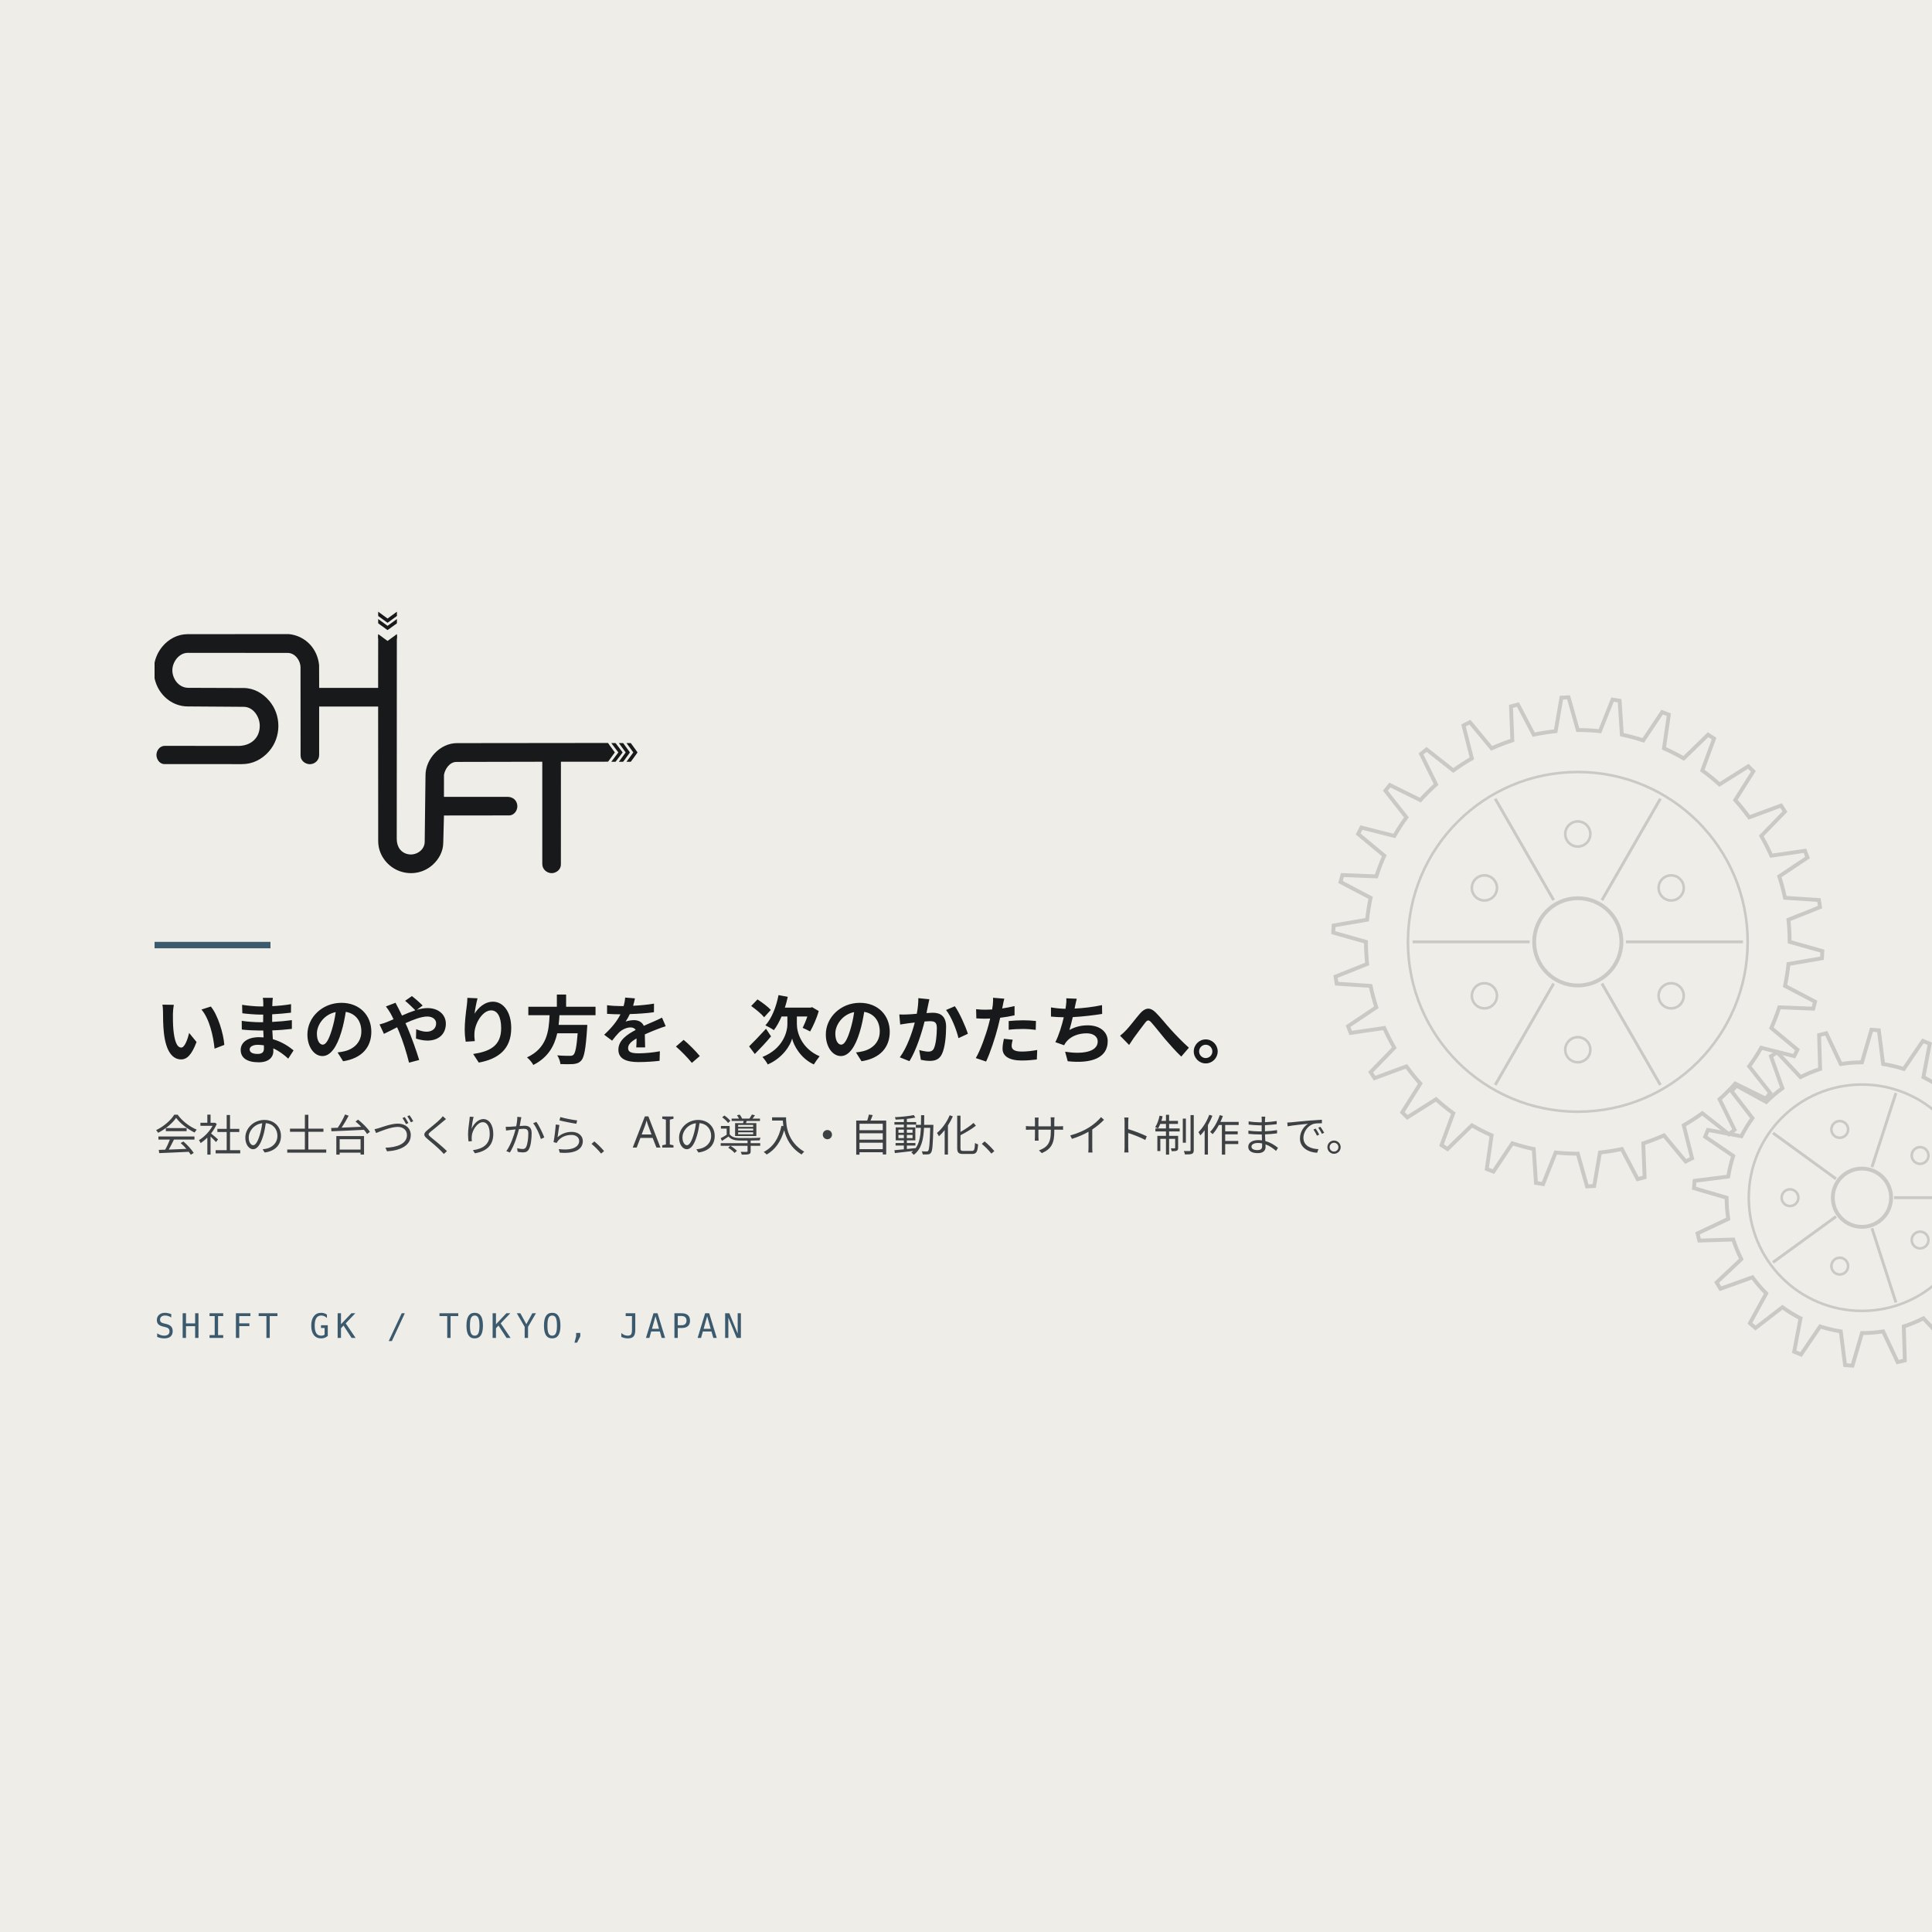
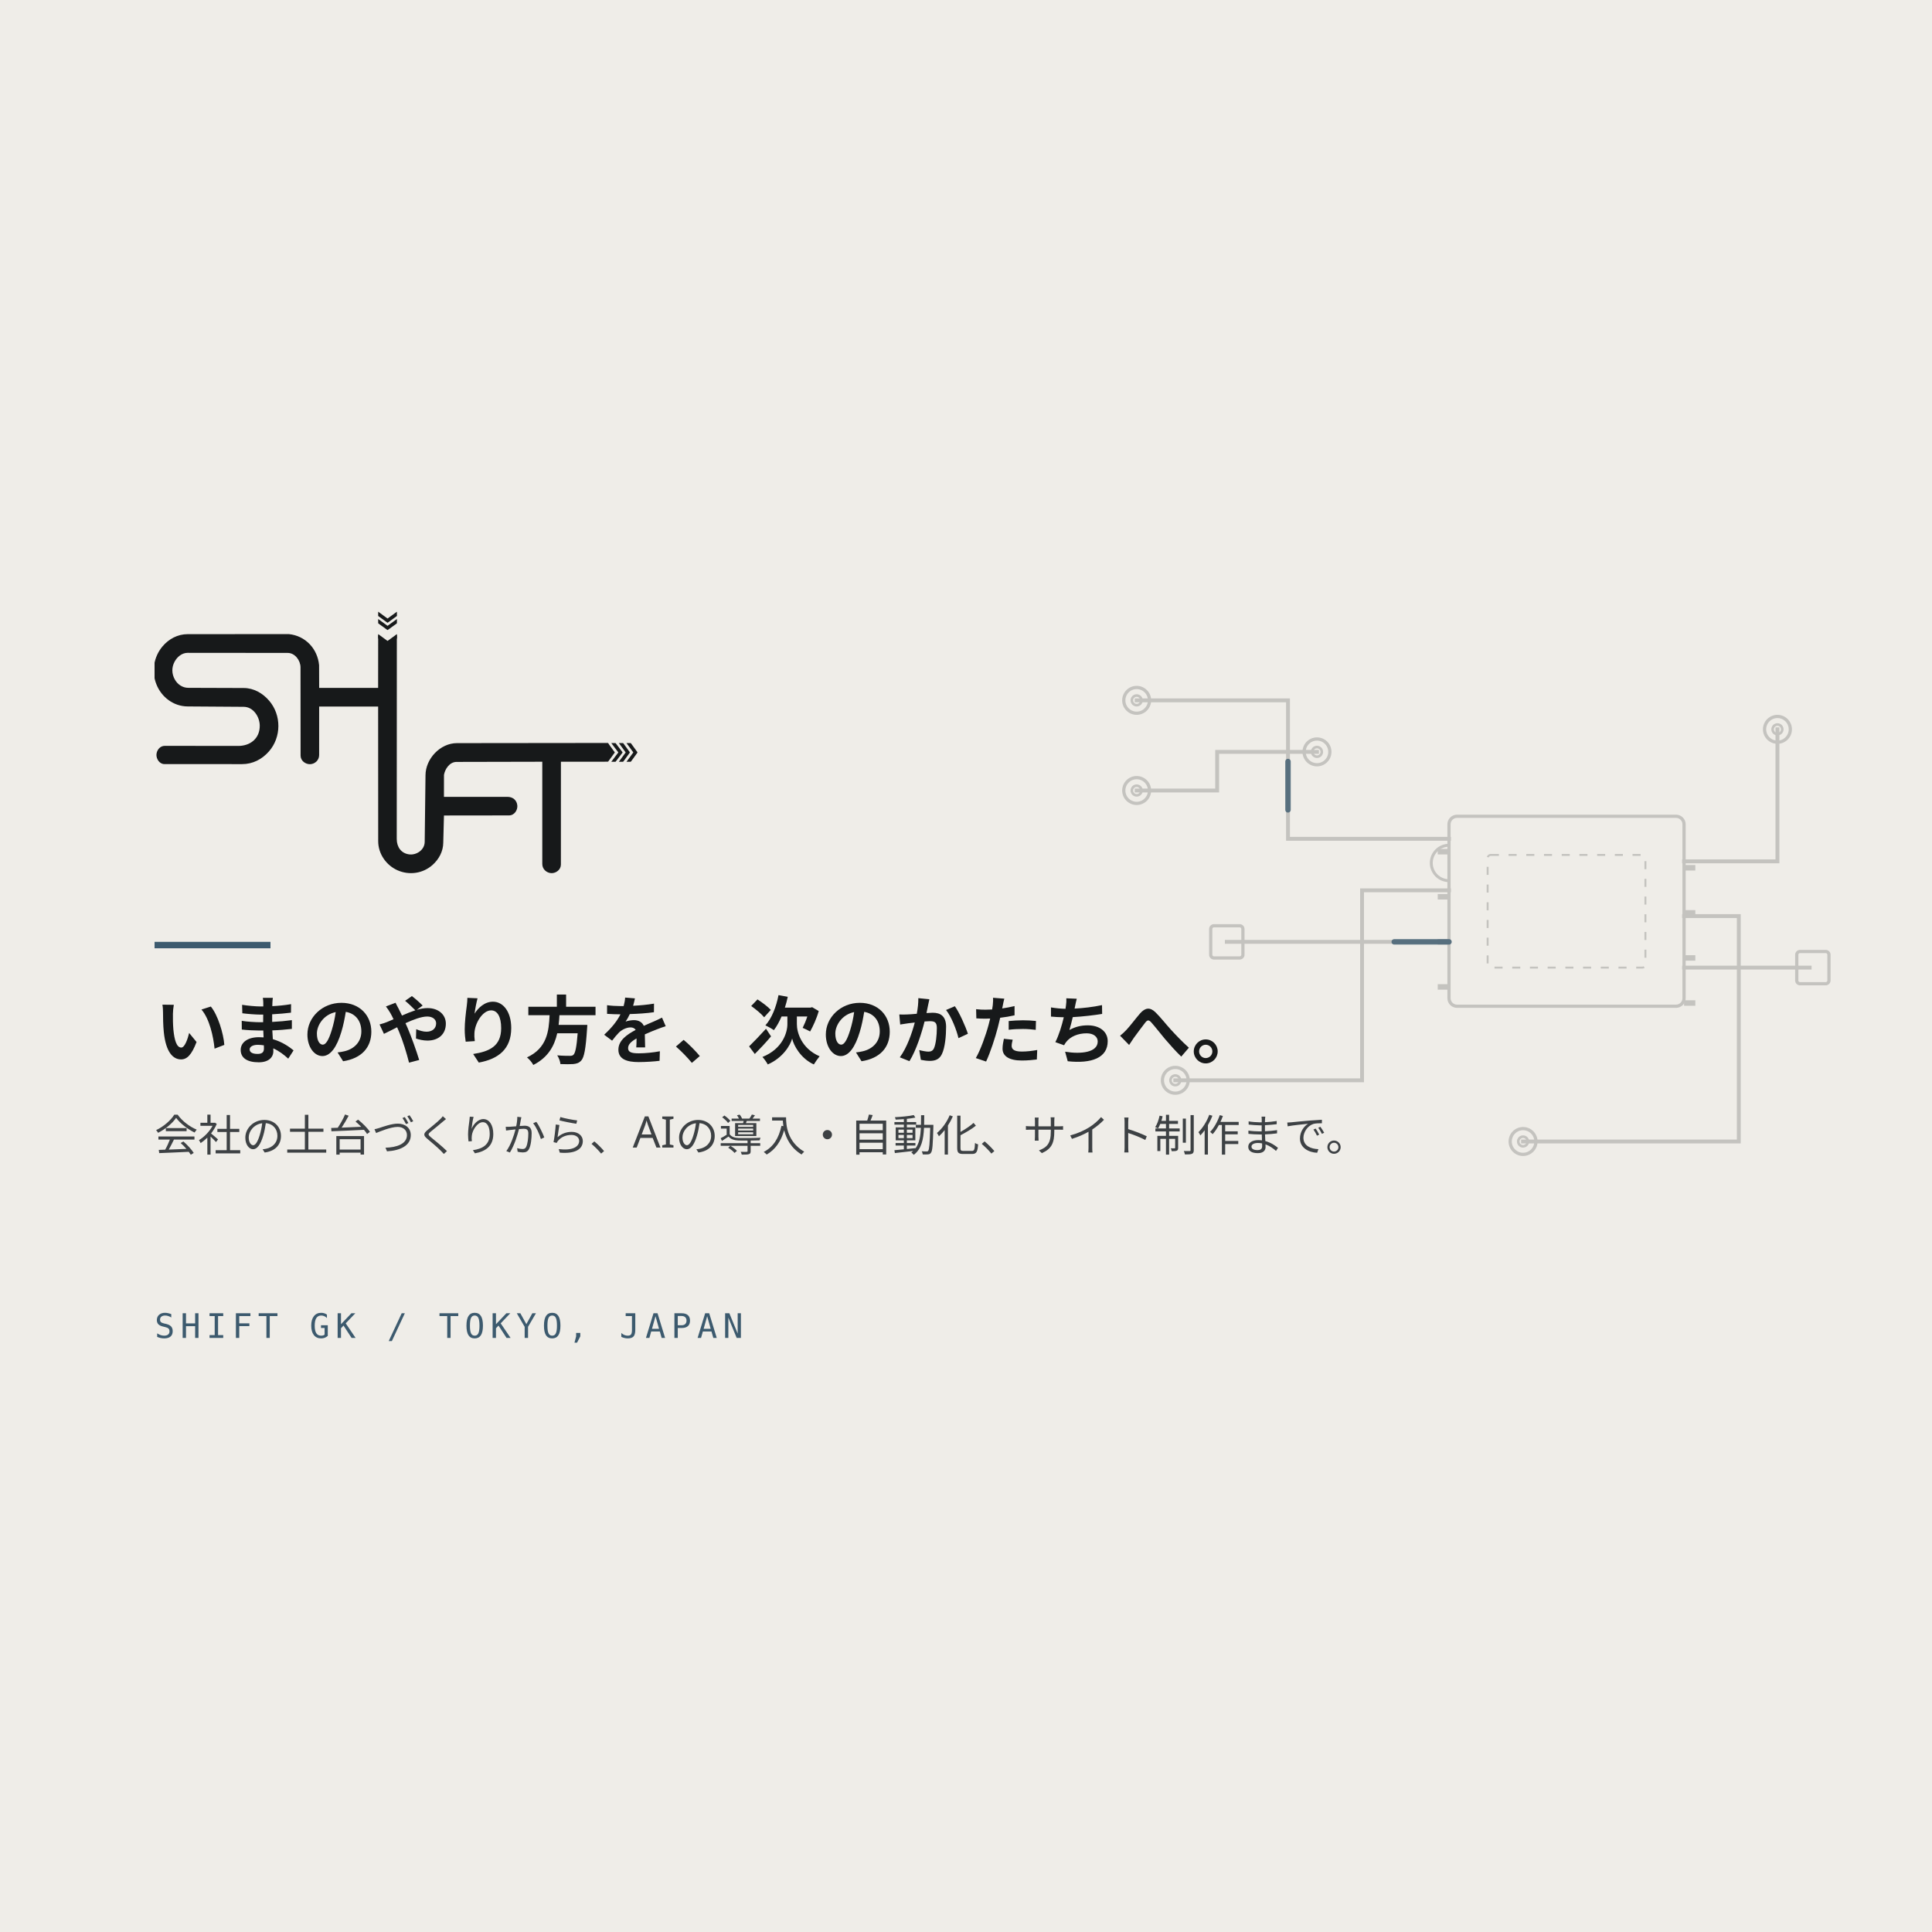
<svg xmlns="http://www.w3.org/2000/svg" width="1200" height="1200" viewBox="0 0 1200 1200">
  <rect width="1200" height="1200" fill="#EFEDE8" />
  <g transform="translate(0 285)">
    <rect width="1200" height="630" fill="#EFEDE8" />
-     <g opacity="0.17">
-       <path d="M 1111.58 300.00 L 1131.89 305.73 L 1131.66 310.18 L 1110.85 313.75 A 131.57 131.57 0 0 1 1108.70 327.36 L 1127.38 337.18 L 1126.23 341.49 L 1105.14 340.66 A 131.57 131.57 0 0 1 1100.20 353.52 L 1116.43 367.01 L 1114.41 370.98 L 1093.95 365.79 A 131.57 131.57 0 0 1 1086.45 377.34 L 1099.52 393.91 L 1096.71 397.38 L 1077.78 388.04 A 131.57 131.57 0 0 1 1068.04 397.78 L 1077.38 416.71 L 1073.91 419.52 L 1057.34 406.45 A 131.57 131.57 0 0 1 1045.79 413.95 L 1050.98 434.41 L 1047.01 436.43 L 1033.52 420.20 A 131.57 131.57 0 0 1 1020.66 425.14 L 1021.49 446.23 L 1017.18 447.38 L 1007.36 428.70 A 131.57 131.57 0 0 1 993.75 430.85 L 990.18 451.66 L 985.73 451.89 L 980.00 431.57 A 131.57 131.57 0 0 1 966.25 430.85 L 958.43 450.46 L 954.02 449.76 L 952.64 428.70 A 131.57 131.57 0 0 1 939.34 425.14 L 927.61 442.69 L 923.45 441.09 L 926.48 420.20 A 131.57 131.57 0 0 1 914.21 413.95 L 899.09 428.68 L 895.35 426.25 L 902.66 406.45 A 131.57 131.57 0 0 1 891.96 397.78 L 874.11 409.04 L 870.96 405.89 L 882.22 388.04 A 131.57 131.57 0 0 1 873.55 377.34 L 853.75 384.65 L 851.32 380.91 L 866.05 365.79 A 131.57 131.57 0 0 1 859.80 353.52 L 838.91 356.55 L 837.31 352.39 L 854.86 340.66 A 131.57 131.57 0 0 1 851.30 327.36 L 830.24 325.98 L 829.54 321.57 L 849.15 313.75 A 131.57 131.57 0 0 1 848.42 300.00 L 828.11 294.27 L 828.34 289.82 L 849.15 286.25 A 131.57 131.57 0 0 1 851.30 272.64 L 832.62 262.82 L 833.77 258.51 L 854.86 259.34 A 131.57 131.57 0 0 1 859.80 246.48 L 843.57 232.99 L 845.59 229.02 L 866.05 234.21 A 131.57 131.57 0 0 1 873.55 222.66 L 860.48 206.09 L 863.29 202.62 L 882.22 211.96 A 131.57 131.57 0 0 1 891.96 202.22 L 882.62 183.29 L 886.09 180.48 L 902.66 193.55 A 131.57 131.57 0 0 1 914.21 186.05 L 909.02 165.59 L 912.99 163.57 L 926.48 179.80 A 131.57 131.57 0 0 1 939.34 174.86 L 938.51 153.77 L 942.82 152.62 L 952.64 171.30 A 131.57 131.57 0 0 1 966.25 169.15 L 969.82 148.34 L 974.27 148.11 L 980.00 168.43 A 131.57 131.57 0 0 1 993.75 169.15 L 1001.57 149.54 L 1005.98 150.24 L 1007.36 171.30 A 131.57 131.57 0 0 1 1020.66 174.86 L 1032.39 157.31 L 1036.55 158.91 L 1033.52 179.80 A 131.57 131.57 0 0 1 1045.79 186.05 L 1060.91 171.32 L 1064.65 173.75 L 1057.34 193.55 A 131.57 131.57 0 0 1 1068.04 202.22 L 1085.89 190.96 L 1089.04 194.11 L 1077.78 211.96 A 131.57 131.57 0 0 1 1086.45 222.66 L 1106.25 215.35 L 1108.68 219.09 L 1093.95 234.21 A 131.57 131.57 0 0 1 1100.20 246.48 L 1121.09 243.45 L 1122.69 247.61 L 1105.14 259.34 A 131.57 131.57 0 0 1 1108.70 272.64 L 1129.76 274.02 L 1130.46 278.43 L 1110.85 286.25 A 131.57 131.57 0 0 1 1111.58 300.00 Z" fill="none" stroke="#17191A" stroke-width="2.4" />
-       <circle cx="980" cy="300" r="105.5" fill="none" stroke="#17191A" stroke-width="1.6" />
-       <circle cx="980" cy="300" r="27.1" fill="none" stroke="#17191A" stroke-width="2.4" />
-       <line x1="1009.9" y1="300.0" x2="1082.6" y2="300.0" stroke="#17191A" stroke-width="1.8" />
-       <circle cx="1038.0" cy="333.5" r="7.8" fill="none" stroke="#17191A" stroke-width="1.6" />
-       <line x1="995.0" y1="325.9" x2="1031.3" y2="388.9" stroke="#17191A" stroke-width="1.8" />
-       <circle cx="980.0" cy="367.0" r="7.8" fill="none" stroke="#17191A" stroke-width="1.6" />
-       <line x1="965.0" y1="325.9" x2="928.7" y2="388.9" stroke="#17191A" stroke-width="1.8" />
-       <circle cx="922.0" cy="333.5" r="7.8" fill="none" stroke="#17191A" stroke-width="1.6" />
-       <line x1="950.1" y1="300.0" x2="877.4" y2="300.0" stroke="#17191A" stroke-width="1.8" />
-       <circle cx="922.0" cy="266.5" r="7.8" fill="none" stroke="#17191A" stroke-width="1.6" />
-       <line x1="965.0" y1="274.1" x2="928.7" y2="211.1" stroke="#17191A" stroke-width="1.8" />
-       <circle cx="980.0" cy="233.0" r="7.8" fill="none" stroke="#17191A" stroke-width="1.6" />
-       <line x1="995.0" y1="274.1" x2="1031.3" y2="211.1" stroke="#17191A" stroke-width="1.8" />
-       <circle cx="1038.0" cy="266.5" r="7.8" fill="none" stroke="#17191A" stroke-width="1.6" />
-       <path d="M 1240.57 458.92 L 1260.83 464.82 L 1260.47 469.41 L 1239.54 472.07 A 84.08 84.08 0 0 1 1236.46 484.90 L 1253.90 496.78 L 1252.14 501.02 L 1231.41 497.09 A 84.08 84.08 0 0 1 1224.51 508.34 L 1237.43 525.02 L 1234.45 528.52 L 1215.95 518.37 A 84.08 84.08 0 0 1 1205.91 526.94 L 1213.04 546.80 L 1209.13 549.20 L 1194.67 533.83 A 84.08 84.08 0 0 1 1182.48 538.88 L 1183.12 559.97 L 1178.65 561.04 L 1169.65 541.96 A 84.08 84.08 0 0 1 1156.50 542.99 L 1150.59 563.25 L 1146.01 562.89 L 1143.34 541.96 A 84.08 84.08 0 0 1 1130.52 538.88 L 1118.64 556.32 L 1114.39 554.56 L 1118.33 533.83 A 84.08 84.08 0 0 1 1107.08 526.94 L 1090.39 539.85 L 1086.90 536.87 L 1097.05 518.37 A 84.08 84.08 0 0 1 1088.48 508.34 L 1068.62 515.47 L 1066.22 511.55 L 1081.59 497.09 A 84.08 84.08 0 0 1 1076.54 484.90 L 1055.45 485.54 L 1054.37 481.07 L 1073.46 472.07 A 84.08 84.08 0 0 1 1072.42 458.92 L 1052.16 453.01 L 1052.52 448.43 L 1073.46 445.77 A 84.08 84.08 0 0 1 1076.54 432.94 L 1059.10 421.06 L 1060.85 416.81 L 1081.59 420.75 A 84.08 84.08 0 0 1 1088.48 409.50 L 1075.56 392.81 L 1078.55 389.32 L 1097.05 399.47 A 84.08 84.08 0 0 1 1107.08 390.90 L 1099.95 371.04 L 1103.87 368.64 L 1118.33 384.01 A 84.08 84.08 0 0 1 1130.52 378.96 L 1129.87 357.87 L 1134.34 356.79 L 1143.34 375.88 A 84.08 84.08 0 0 1 1156.50 374.84 L 1162.40 354.59 L 1166.98 354.95 L 1169.65 375.88 A 84.08 84.08 0 0 1 1182.48 378.96 L 1194.35 361.52 L 1198.60 363.28 L 1194.67 384.01 A 84.08 84.08 0 0 1 1205.91 390.90 L 1222.60 377.98 L 1226.10 380.97 L 1215.95 399.47 A 84.08 84.08 0 0 1 1224.51 409.50 L 1244.38 402.37 L 1246.78 406.29 L 1231.41 420.75 A 84.08 84.08 0 0 1 1236.46 432.94 L 1257.55 432.29 L 1258.62 436.76 L 1239.54 445.77 A 84.08 84.08 0 0 1 1240.57 458.92 Z" fill="none" stroke="#17191A" stroke-width="2.4" />
-       <circle cx="1156.497" cy="458.919" r="70.3" fill="none" stroke="#17191A" stroke-width="1.6" />
-       <circle cx="1156.497" cy="458.919" r="18.1" fill="none" stroke="#17191A" stroke-width="2.4" />
-       <line x1="1176.4" y1="458.9" x2="1224.9" y2="458.9" stroke="#17191A" stroke-width="1.8" />
-       <circle cx="1192.6" cy="485.2" r="5.2" fill="none" stroke="#17191A" stroke-width="1.6" />
-       <line x1="1162.7" y1="477.9" x2="1177.6" y2="524.0" stroke="#17191A" stroke-width="1.8" />
-       <circle cx="1142.7" cy="501.4" r="5.2" fill="none" stroke="#17191A" stroke-width="1.6" />
-       <line x1="1140.4" y1="470.6" x2="1101.2" y2="499.1" stroke="#17191A" stroke-width="1.8" />
-       <circle cx="1111.8" cy="458.9" r="5.2" fill="none" stroke="#17191A" stroke-width="1.6" />
-       <line x1="1140.4" y1="447.2" x2="1101.2" y2="418.7" stroke="#17191A" stroke-width="1.8" />
-       <circle cx="1142.7" cy="416.5" r="5.2" fill="none" stroke="#17191A" stroke-width="1.6" />
-       <line x1="1162.7" y1="439.9" x2="1177.6" y2="393.9" stroke="#17191A" stroke-width="1.8" />
-       <circle cx="1192.6" cy="432.7" r="5.2" fill="none" stroke="#17191A" stroke-width="1.6" />
+     <g opacity="0.20">
+       <g fill="none" stroke="#17191A" stroke-width="2.4" stroke-linecap="square">
+         <path d="M 900 236 L 800 236 L 800 150 L 706 150" />
+         <path d="M 900 268 L 846 268 L 846 386 L 730 386" />
+         <path d="M 1046 250 L 1104 250 L 1104 168" />
+         <path d="M 1046 284 L 1080 284 L 1080 424 L 946 424" />
+         <path d="M 900 300 L 762 300" />
+         <path d="M 1046 316 L 1124 316" />
+         <path d="M 706 206 L 756 206 L 756 182 L 818 182" />
+       </g>
+       <g fill="none" stroke="#17191A" stroke-width="2">
+         <circle cx="706" cy="150" r="8" />
+         <circle cx="706" cy="150" r="3" stroke-width="1.6" />
+         <circle cx="730" cy="386" r="8" />
+         <circle cx="730" cy="386" r="3" stroke-width="1.6" />
+         <circle cx="1104" cy="168" r="8" />
+         <circle cx="1104" cy="168" r="3" stroke-width="1.6" />
+         <circle cx="946" cy="424" r="8" />
+         <circle cx="946" cy="424" r="3" stroke-width="1.6" />
+         <circle cx="706" cy="206" r="8" />
+         <circle cx="706" cy="206" r="3" stroke-width="1.6" />
+         <circle cx="818" cy="182" r="8" />
+         <circle cx="818" cy="182" r="3" stroke-width="1.6" />
+         <rect x="752" y="290" width="20" height="20" rx="2" />
+         <rect x="1116" y="306" width="20" height="20" rx="2" />
+         <rect x="900" y="222" width="146" height="118" rx="5" />
+         <path d="M 900 240 A 11 11 0 0 0 900 262" stroke-width="1.8" />
+         <rect x="924" y="246" width="98" height="70" rx="2" stroke-width="1.2" stroke-dasharray="5 6" />
+         <path d="M 893 244 L 900 244" stroke-width="3.4" />
+         <path d="M 1046 254 L 1053 254" stroke-width="3.4" />
+         <path d="M 893 272 L 900 272" stroke-width="3.4" />
+         <path d="M 1046 282 L 1053 282" stroke-width="3.4" />
+         <path d="M 893 300 L 900 300" stroke-width="3.4" />
+         <path d="M 1046 310 L 1053 310" stroke-width="3.4" />
+         <path d="M 893 328 L 900 328" stroke-width="3.4" />
+         <path d="M 1046 338 L 1053 338" stroke-width="3.4" />
+       </g>
+     </g>
+     <g fill="none" stroke="#3C5A6E" stroke-width="3.4" stroke-linecap="round" opacity="0.8">
+       <path d="M 900 300 L 762 300" stroke-dasharray="34 400" />
+       <path d="M 900 236 L 800 236 L 800 150 L 706 150" stroke-dasharray="30 400" stroke-dashoffset="-118" />
    </g>
    <svg x="96" y="92" width="300" height="165.6" viewBox="141.0 217.0 2250.0 1242.0">
      <g fill="#17191A">
        <path d="M 2253.355 938.215 L 2253.355 850.934 L 2285.117 894.574 Z M 2253.355 938.215 " />
        <path d="M 1229.055 288.809 L 1268.738 259.977 C 1269.551 259.496 1269.895 258.93 1270.023 258.059 L 1270 239.055 L 1226.367 270.848 L 1182.738 239.027 L 1182.742 258.062 C 1182.867 258.684 1182.957 259.125 1183.512 259.605 L 1222.266 287.762 L 1226.516 290.66 C 1227.461 290.168 1228.121 289.488 1229.055 288.809 " />
        <path d="M 1230.52 321.84 L 1269.094 293.84 C 1269.691 293.289 1269.914 292.844 1270.023 292.117 L 1270 273.152 L 1226.371 304.969 L 1182.738 273.137 L 1182.746 292.121 C 1182.848 292.84 1183.07 293.293 1183.668 293.836 L 1222.238 321.852 C 1223.648 322.875 1224.812 323.879 1226.379 324.492 C 1227.965 323.891 1229.105 322.863 1230.52 321.84 " />
        <path d="M 1485.863 1314.805 C 1485.746 1355.754 1465.098 1392.832 1436.066 1418.676 C 1391.121 1458.68 1327.262 1468.152 1271.934 1443.207 C 1220.812 1420.16 1182.887 1368.02 1182.809 1308.055 L 1182.512 680.793 L 907.785 680.824 L 907.688 906.969 C 907.676 931.438 887.238 949.16 864.957 949.41 C 844.016 949.645 821.246 933.766 821.227 909.176 L 820.906 498.355 C 820.883 466.145 795.176 431.113 761.41 431.082 L 295.375 430.652 C 268.559 430.629 246.668 449.465 234.855 470.895 C 219.762 498.273 220.41 528.43 235.566 555.191 C 248.398 577.852 270.984 593.582 298.246 593.672 L 556.391 594.516 C 603.332 594.672 645.105 618.809 675.16 654.035 C 732.426 721.148 731.871 823.453 674.078 889.625 C 641.582 926.828 598.145 949.109 548.578 949.086 L 186.91 948.906 C 163.793 948.895 149.5 925.074 149.789 905.848 C 150.09 885.922 165.027 863.906 188.527 863.934 L 530.773 864.336 C 587.137 864.402 631.93 829.137 631.035 768.941 C 630.434 728.523 601.199 682.406 556.277 682.102 L 294.777 680.32 C 229.77 679.875 173.637 637.688 149.645 577.574 C 126.012 518.359 136.68 450.184 177.445 401.371 C 206.727 366.312 248.379 343.664 295.082 343.645 L 766.844 343.418 C 843.859 351.199 900.363 411.594 907.469 488.254 L 907.82 593.93 L 1182.449 593.98 L 1182.695 353.535 C 1182.746 328.805 1203.84 384.871 1226.289 385.695 C 1249.645 386.559 1269.68 327.008 1269.656 352.973 L 1269.195 1297.73 C 1269.156 1335.246 1289.879 1365.086 1327.723 1369.609 C 1360.996 1373.586 1399.316 1349.09 1399.418 1310.598 L 1403.16 1001.078 C 1403.367 924.07 1471.758 851.273 1549.57 851.266 L 2253.246 850.488 C 2267.328 878.445 2253.805 875.555 2254.375 894.129 C 2255.004 914.637 2261.309 900.574 2253.246 937.77 L 2033.965 938.004 L 2033.84 1416.953 C 2033.832 1441.387 2010.621 1457.59 1989.676 1456.957 C 1967.93 1456.301 1947.199 1438.934 1947.195 1414.449 L 1947.164 937.945 L 1547.496 938.809 C 1515.34 938.867 1493.961 971.914 1489.203 999.211 L 1489.086 1101.617 L 1785.133 1101.547 C 1810.41 1101.539 1828.922 1117.578 1830.938 1142.215 C 1832.641 1163.031 1817.367 1187.98 1792.18 1188.012 L 1489.137 1188.367 Z M 1485.863 1314.805 " />
        <path d="M 1231.898 391.125 L 1238.375 386.402 L 1268.441 364.613 C 1269.336 364.133 1269.848 363.48 1270.039 362.52 L 1270.016 343.465 L 1226.379 375.219 L 1182.758 343.434 L 1182.762 362.527 C 1182.938 363.535 1183.594 364.258 1184.496 364.684 L 1192.672 370.621 L 1220.945 391.156 C 1222.793 392.496 1224.422 393.824 1226.43 394.68 C 1228.465 393.773 1230.082 392.449 1231.898 391.125 " />
        <path d="M 2319.52 891.902 L 2289.414 852.215 C 2288.938 851.402 2288.371 851.059 2287.5 850.93 L 2268.496 850.957 L 2301.559 894.59 L 2268.465 938.215 L 2287.504 938.211 C 2288.125 938.086 2288.566 937.996 2289.047 937.445 L 2318.473 898.691 L 2321.371 894.438 C 2320.879 893.492 2320.195 892.836 2319.52 891.902 " />
        <path d="M 2352.547 890.438 L 2324.551 851.859 C 2323.996 851.262 2323.555 851.039 2322.828 850.93 L 2303.863 850.953 L 2335.68 894.586 L 2303.848 938.215 L 2322.832 938.211 C 2323.551 938.109 2324 937.887 2324.547 937.285 L 2352.562 898.719 C 2353.586 897.305 2354.59 896.141 2355.199 894.578 C 2354.602 892.988 2353.574 891.852 2352.547 890.438 " />
        <path d="M 2388.094 890.438 L 2360.094 851.859 C 2359.543 851.262 2359.098 851.039 2358.371 850.93 L 2339.406 850.953 L 2371.223 894.586 L 2339.391 938.215 L 2358.375 938.211 C 2359.094 938.109 2359.547 937.887 2360.09 937.285 L 2388.105 898.719 C 2389.129 897.305 2390.133 896.141 2390.746 894.578 C 2390.145 892.988 2389.121 891.852 2388.094 890.438 " />
        <path d="M -0.002 0.001 L 38.576 27.997 C 39.174 28.552 39.397 28.997 39.506 29.724 L 39.483 48.689 L -4.15 16.868 L -47.779 48.7 L -47.771 29.716 C -47.674 28.997 -47.447 28.548 -46.849 28.001 L -8.279 -0.011 C -6.869 -1.038 -5.705 -2.042 -4.138 -2.651 C -2.553 -2.053 -1.416 -1.026 -0.002 0.001 Z M -0.002 0.001 " />
      </g>
    </svg>
    <rect x="96" y="300" width="72" height="4" fill="#3C5A6E" />
    <text x="96" y="372" font-family="Hiragino Kaku Gothic ProN, sans-serif" font-size="46" font-weight="600" fill="#17191A">いまのやり方を、次のかたちへ。</text>
    <text x="96" y="430" font-family="Hiragino Kaku Gothic ProN, sans-serif" font-size="27" fill="#3D4144">会社の土台づくりから、AIの導入・自動化、サイト制作まで。</text>
    <text x="96" y="546" font-family="Menlo, monospace" font-size="21" letter-spacing="3.4" fill="#3C5A6E">SHIFT GK  /  TOKYO, JAPAN</text>
  </g>
</svg>
